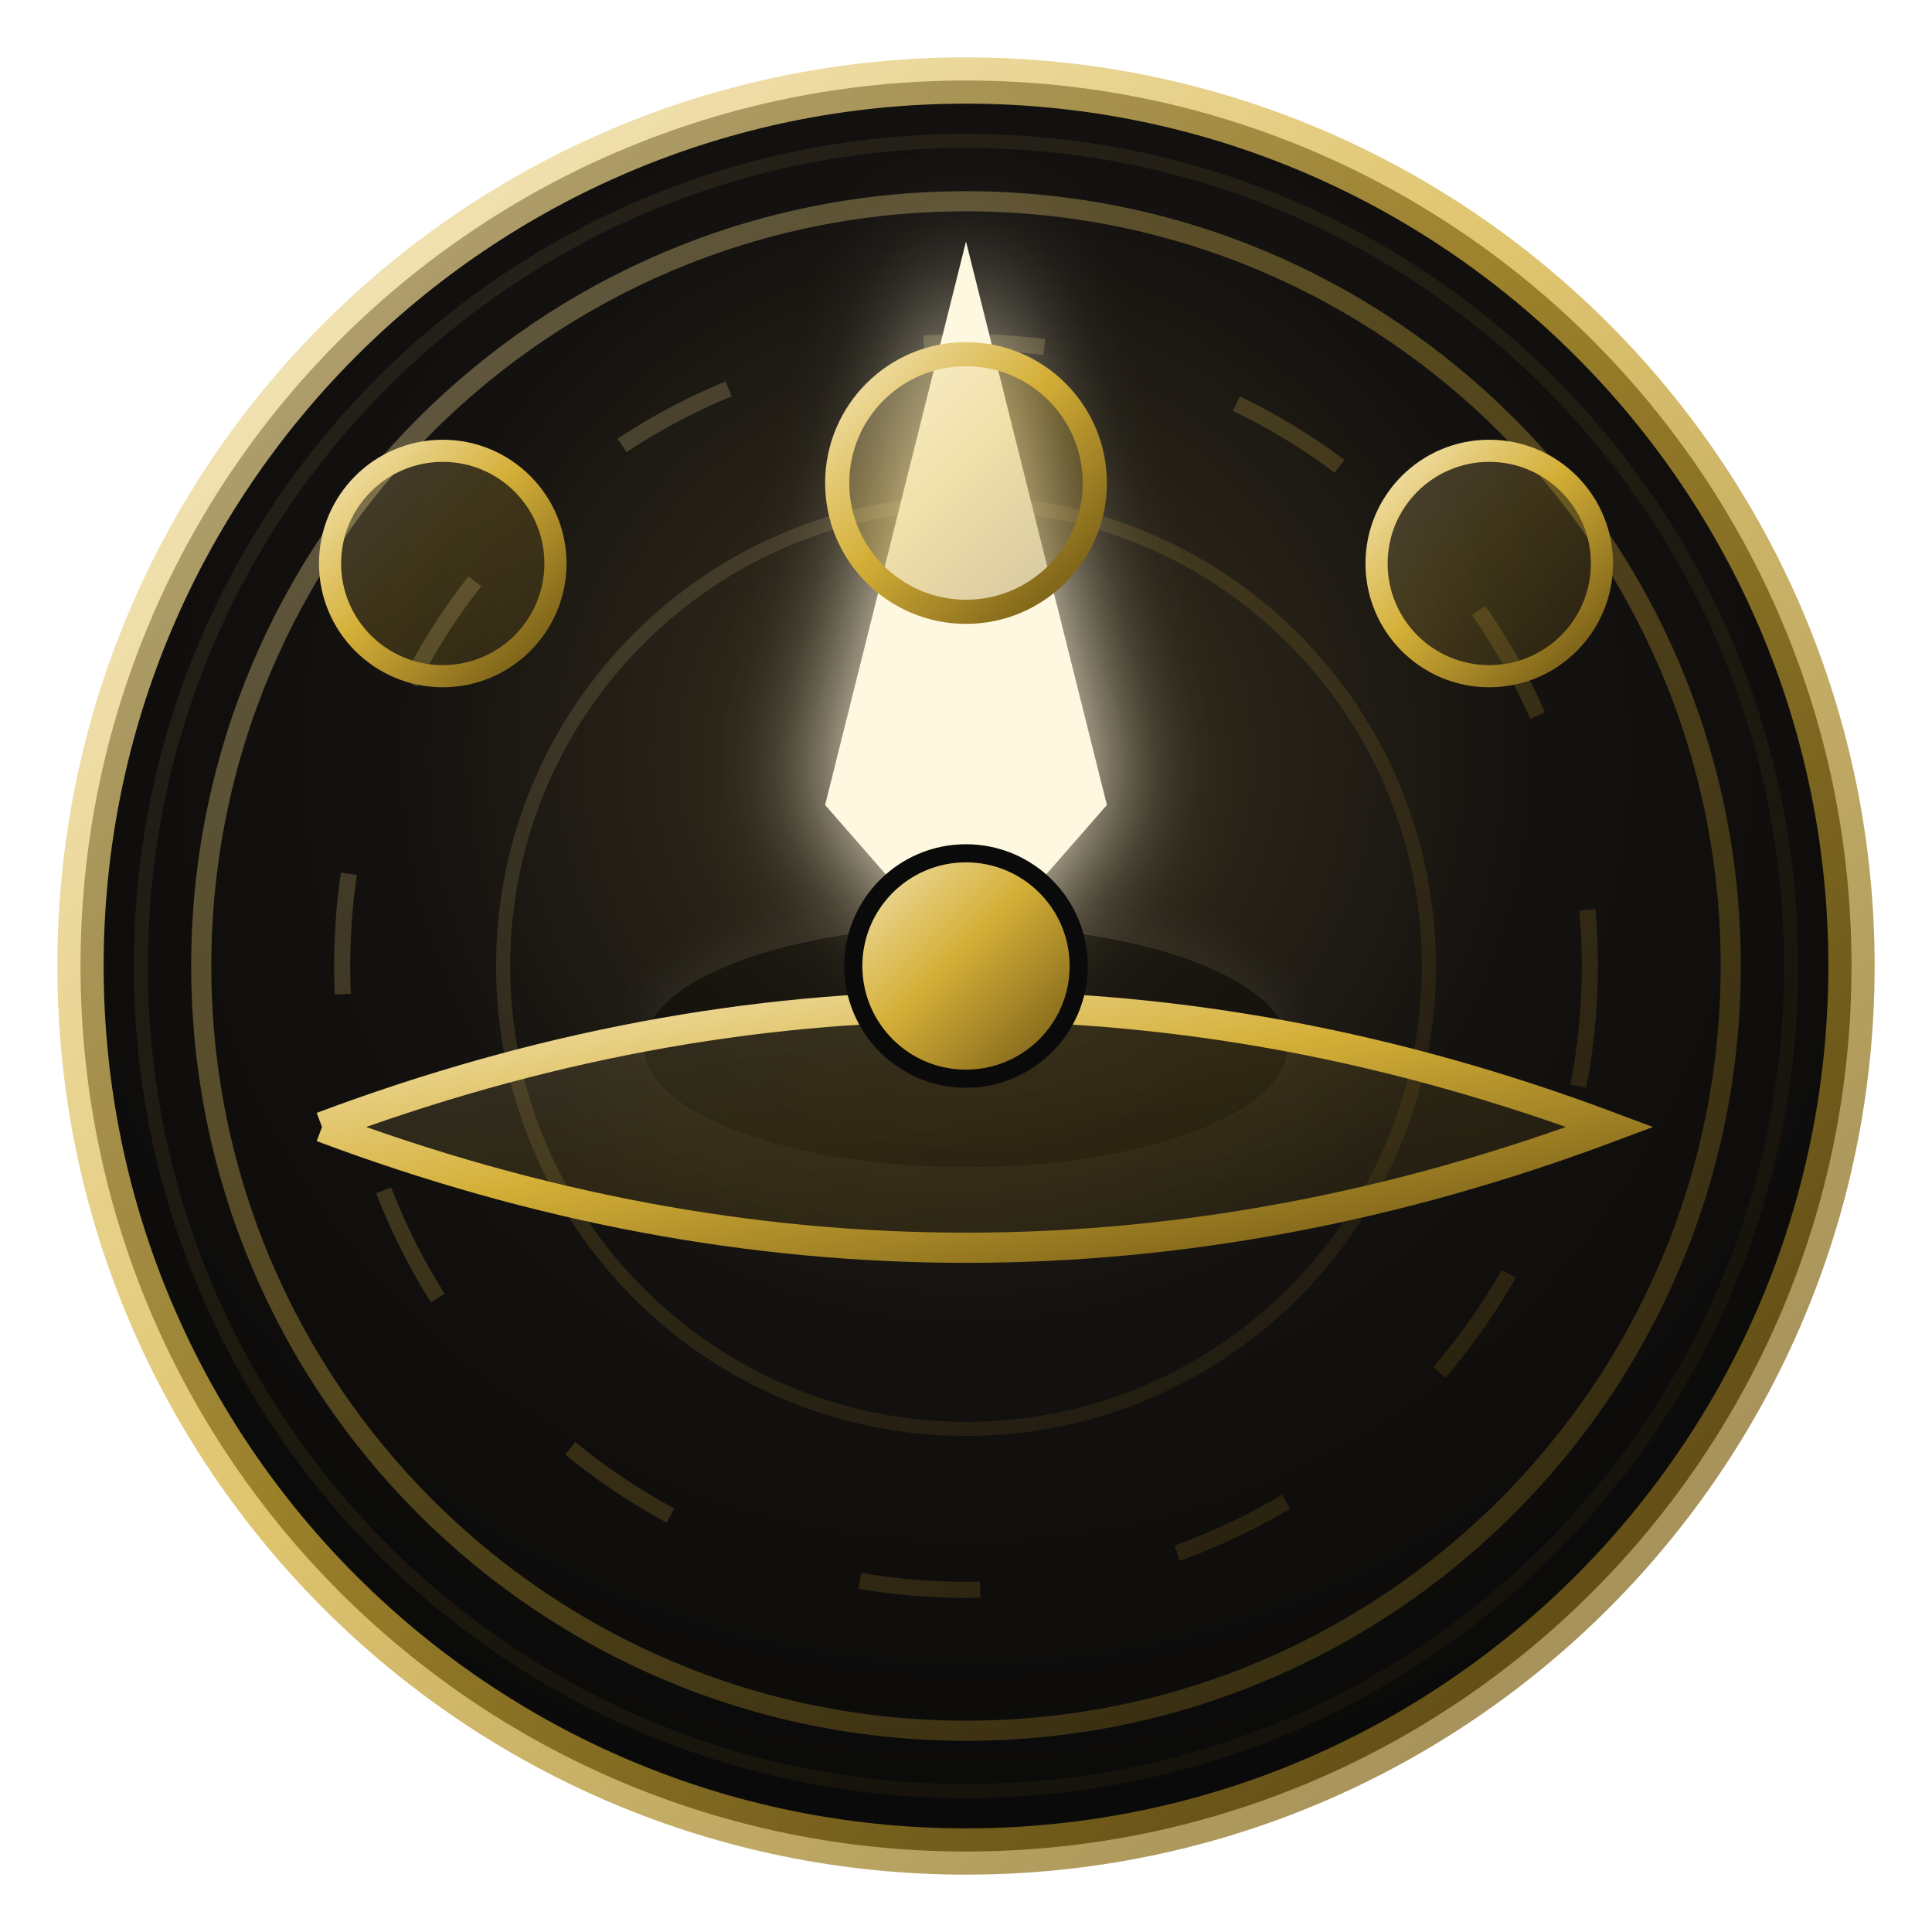
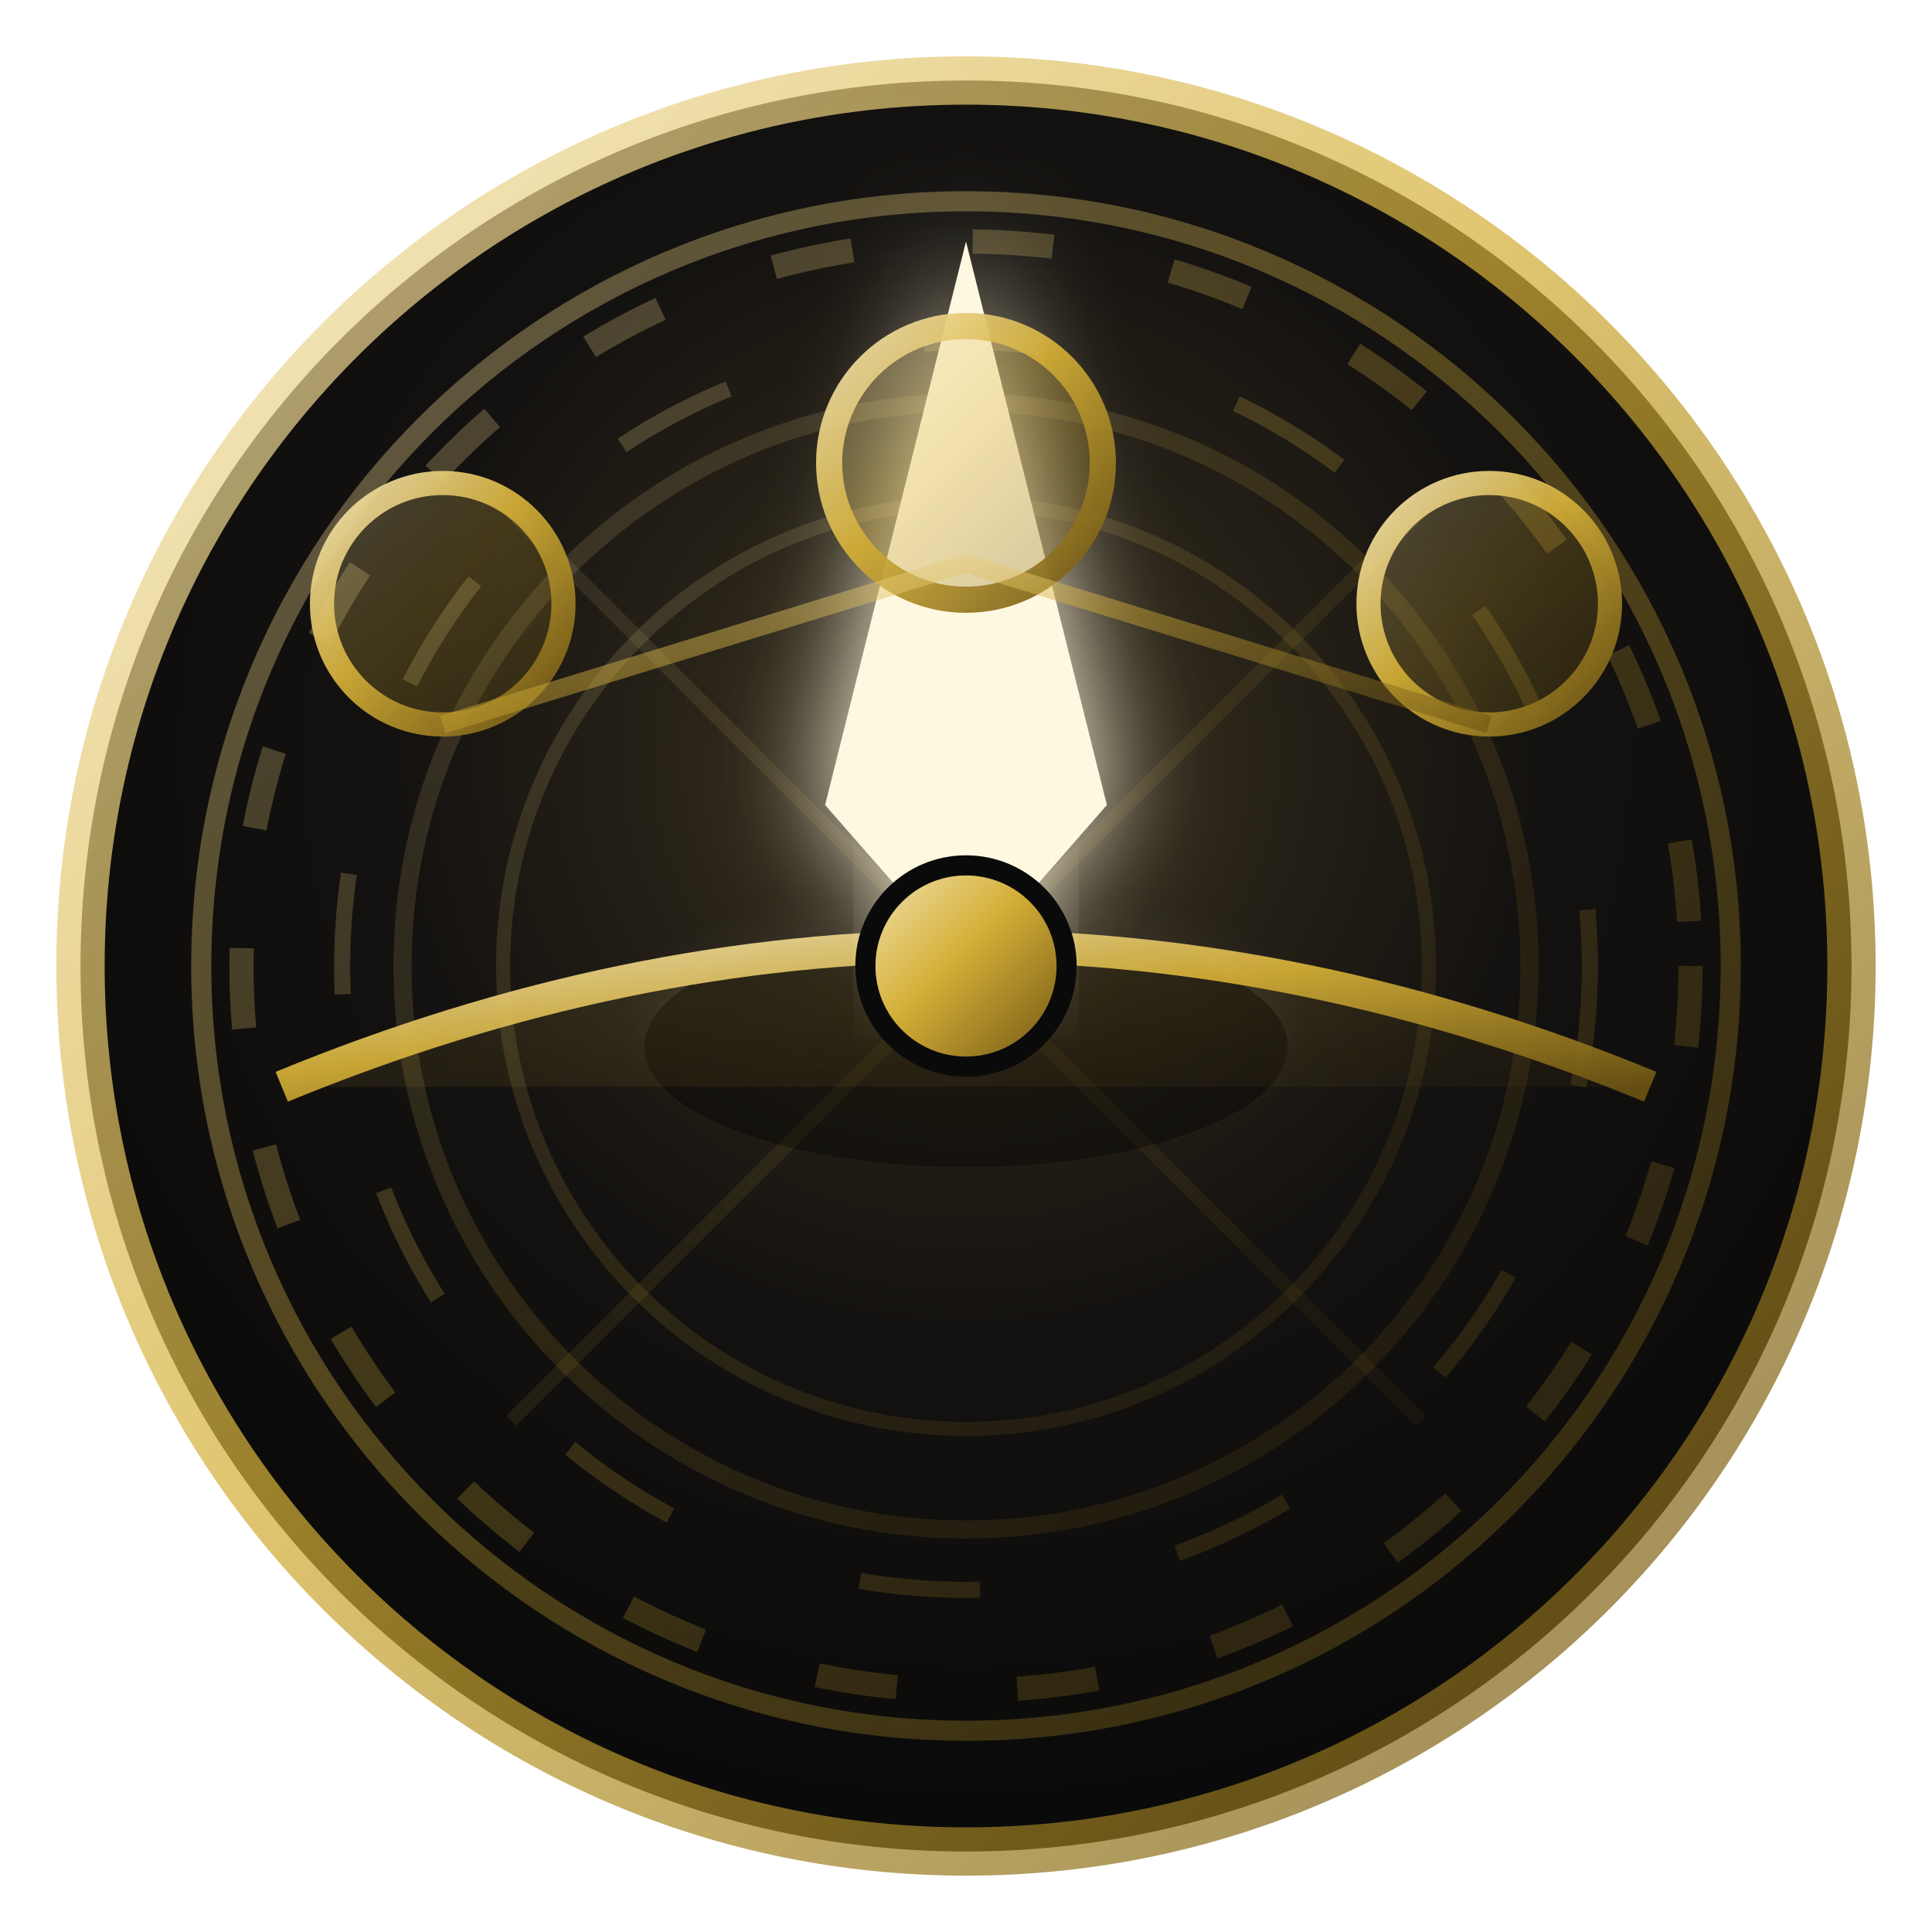
<svg xmlns="http://www.w3.org/2000/svg" viewBox="0 0 48 48" fill="none" aria-hidden="true">
  <defs>
-     <radialGradient id="drfamiljenobsidian3d" cx="50%" cy="38%" r="68%">
+     <radialGradient id="dchfamiljenobsidian3d9" cx="50%" cy="38%" r="68%">
      <stop offset="0%" stop-color="#3d3420" />
      <stop offset="48%" stop-color="#141210" />
      <stop offset="100%" stop-color="#080808" />
    </radialGradient>
-     <linearGradient id="grfamiljenobsidian3d" x1="0" y1="0" x2="1" y2="1">
+     <linearGradient id="gchfamiljenobsidian3d9" x1="0" y1="0" x2="1" y2="1">
      <stop offset="0%" stop-color="#f5e6b8" />
      <stop offset="45%" stop-color="#d4af37" />
      <stop offset="100%" stop-color="#6b5212" />
    </linearGradient>
-     <linearGradient id="frfamiljenobsidian3d" x1="24" y1="4" x2="30" y2="20">
+     <linearGradient id="fchfamiljenobsidian3d9" x1="24" y1="4" x2="30" y2="20">
      <stop offset="0%" stop-color="#fff8e0" />
      <stop offset="55%" stop-color="#ffb74d" />
      <stop offset="100%" stop-color="#c97808" />
    </linearGradient>
-     <filter id="glrfamiljenobsidian3d" x="-50%" y="-50%" width="200%" height="200%">
+     <filter id="glchfamiljenobsidian3d9" x="-50%" y="-50%" width="200%" height="200%">
      <feGaussianBlur stdDeviation="1.4" result="b" />
      <feMerge>
        <feMergeNode in="b" />
        <feMergeNode in="SourceGraphic" />
      </feMerge>
    </filter>
-     <linearGradient id="rimrfamiljenobsidian3d" x1="0" y1="0" x2="1" y2="1">
+     <linearGradient id="rimchfamiljenobsidian3d9" x1="0" y1="0" x2="1" y2="1">
      <stop offset="0%" stop-color="#5eead4" />
      <stop offset="40%" stop-color="#818cf8" />
      <stop offset="75%" stop-color="#d4af37" />
      <stop offset="100%" stop-color="#2dd4bf" />
    </linearGradient>
-     <filter id="bvrfamiljenobsidian3d" x="-30%" y="-30%" width="160%" height="160%">
+     <filter id="bvchfamiljenobsidian3d9" x="-30%" y="-30%" width="160%" height="160%">
      <feDropShadow dx="0" dy="1.2" stdDeviation="0.8" flood-color="#000" flood-opacity="0.55" />
      <feDropShadow dx="0" dy="-0.6" stdDeviation="0.4" flood-color="#fff8e0" flood-opacity="0.12" />
    </filter>
  </defs>
-   <circle cx="24" cy="24" r="22" fill="url(#drfamiljenobsidian3d)" stroke="url(#grfamiljenobsidian3d)" stroke-width="1.15" stroke-opacity="0.72" />
-   <circle cx="24" cy="24" r="20.5" stroke="url(#grfamiljenobsidian3d)" stroke-opacity="0.08" stroke-width="0.35" fill="none" />
-   <g stroke="url(#grfamiljenobsidian3d)" stroke-opacity="0.1" stroke-width="0.32">
+   <circle cx="24" cy="24" r="22" fill="url(#dchfamiljenobsidian3d9)" stroke="url(#gchfamiljenobsidian3d9)" stroke-width="1.2" stroke-opacity="0.72" />
+   <circle cx="24" cy="24" r="18" stroke="url(#gchfamiljenobsidian3d9)" stroke-opacity="0.26" stroke-width="0.6" stroke-dasharray="2 3" fill="none" />
+   <circle cx="24" cy="24" r="14" stroke="url(#gchfamiljenobsidian3d9)" stroke-opacity="0.14" stroke-width="0.45" fill="none" />
+   <g stroke="url(#gchfamiljenobsidian3d9)" stroke-opacity="0.1" stroke-width="0.35">
+     <line x1="24" y1="8" x2="24" y2="40" />
+     <line x1="8" y1="24" x2="40" y2="24" />
+     <line x1="12.7" y1="12.7" x2="35.3" y2="35.3" />
+     <line x1="35.3" y1="12.7" x2="12.7" y2="35.3" />
+   </g>
+   <g stroke="url(#gchfamiljenobsidian3d9)" stroke-opacity="0.1" stroke-width="0.32">
    <line x1="24" y1="6.5" x2="24" y2="9.2" transform="rotate(0 24 24)" />
    <line x1="24" y1="6.5" x2="24" y2="9.2" transform="rotate(22.5 24 24)" />
    <line x1="24" y1="6.5" x2="24" y2="9.2" transform="rotate(45 24 24)" />
    <line x1="24" y1="6.5" x2="24" y2="9.2" transform="rotate(67.5 24 24)" />
    <line x1="24" y1="6.5" x2="24" y2="9.2" transform="rotate(90 24 24)" />
    <line x1="24" y1="6.5" x2="24" y2="9.2" transform="rotate(112.5 24 24)" />
    <line x1="24" y1="6.5" x2="24" y2="9.2" transform="rotate(135 24 24)" />
    <line x1="24" y1="6.5" x2="24" y2="9.2" transform="rotate(157.5 24 24)" />
    <line x1="24" y1="6.5" x2="24" y2="9.2" transform="rotate(180 24 24)" />
    <line x1="24" y1="6.5" x2="24" y2="9.2" transform="rotate(202.5 24 24)" />
    <line x1="24" y1="6.5" x2="24" y2="9.2" transform="rotate(225 24 24)" />
    <line x1="24" y1="6.5" x2="24" y2="9.2" transform="rotate(247.5 24 24)" />
    <line x1="24" y1="6.5" x2="24" y2="9.2" transform="rotate(270 24 24)" />
    <line x1="24" y1="6.5" x2="24" y2="9.2" transform="rotate(292.5 24 24)" />
    <line x1="24" y1="6.5" x2="24" y2="9.2" transform="rotate(315 24 24)" />
    <line x1="24" y1="6.5" x2="24" y2="9.2" transform="rotate(337.5 24 24)" />
  </g>
-   <circle cx="24" cy="24" r="19" stroke="url(#grfamiljenobsidian3d)" stroke-opacity="0.35" stroke-width="0.5" fill="none" />
-   <circle cx="24" cy="24" r="15.5" stroke="url(#grfamiljenobsidian3d)" stroke-opacity="0.22" stroke-width="0.4" stroke-dasharray="3 5" fill="none" />
-   <circle cx="24" cy="24" r="11.5" stroke="url(#grfamiljenobsidian3d)" stroke-opacity="0.14" stroke-width="0.35" fill="none" />
-   <path d="M24 6 L27.5 20 L24 24 L20.5 20 Z" fill="url(#frfamiljenobsidian3d)" filter="url(#glrfamiljenobsidian3d)" />
-   <ellipse cx="24" cy="26" rx="8" ry="3" fill="#000" opacity="0.35" filter="url(#bvrfamiljenobsidian3d)" />
-   <circle cx="11" cy="14" r="2.8" stroke="url(#grfamiljenobsidian3d)" stroke-width="0.55" fill="url(#grfamiljenobsidian3d)" fill-opacity="0.22" />
-   <circle cx="24" cy="12" r="3.2" stroke="url(#grfamiljenobsidian3d)" stroke-width="0.6" fill="url(#grfamiljenobsidian3d)" fill-opacity="0.32" />
-   <circle cx="37" cy="14" r="2.8" stroke="url(#grfamiljenobsidian3d)" stroke-width="0.55" fill="url(#grfamiljenobsidian3d)" fill-opacity="0.22" />
-   <path d="M8 28 Q24 22 40 28 Q24 34 8 28" stroke="url(#grfamiljenobsidian3d)" stroke-width="0.75" fill="url(#grfamiljenobsidian3d)" fill-opacity="0.14" />
-   <circle cx="24" cy="22" r="1.2" fill="url(#frfamiljenobsidian3d)" />
-   <circle cx="24" cy="24" r="2.8" fill="url(#grfamiljenobsidian3d)" stroke="#0a0a0a" stroke-width="0.45" />
+   <circle cx="24" cy="24" r="19" stroke="url(#gchfamiljenobsidian3d9)" stroke-opacity="0.35" stroke-width="0.5" fill="none" />
+   <circle cx="24" cy="24" r="15.5" stroke="url(#gchfamiljenobsidian3d9)" stroke-opacity="0.22" stroke-width="0.4" stroke-dasharray="3 5" fill="none" />
+   <circle cx="24" cy="24" r="11.5" stroke="url(#gchfamiljenobsidian3d9)" stroke-opacity="0.14" stroke-width="0.35" fill="none" />
+   <path d="M24 6 L27.5 20 L24 24 L20.5 20 Z" fill="url(#fchfamiljenobsidian3d9)" filter="url(#glchfamiljenobsidian3d9)" />
+   <ellipse cx="24" cy="26" rx="8" ry="3" fill="#000" opacity="0.35" filter="url(#bvchfamiljenobsidian3d9)" />
+   <g opacity="0.93">
+     <path d="M7 27 Q24 20 41 27" stroke="url(#gchfamiljenobsidian3d9)" stroke-width="0.8" fill="url(#gchfamiljenobsidian3d9)" fill-opacity="0.1" />
+     <circle cx="11" cy="15" r="3" stroke="url(#gchfamiljenobsidian3d9)" stroke-width="0.6" fill="url(#gchfamiljenobsidian3d9)" fill-opacity="0.25" />
+     <circle cx="24" cy="11.5" r="3.4" stroke="url(#gchfamiljenobsidian3d9)" stroke-width="0.65" fill="url(#gchfamiljenobsidian3d9)" fill-opacity="0.35" />
+     <circle cx="37" cy="15" r="3" stroke="url(#gchfamiljenobsidian3d9)" stroke-width="0.6" fill="url(#gchfamiljenobsidian3d9)" fill-opacity="0.25" />
+     <path d="M11 18 L24 14 L37 18" stroke="url(#gchfamiljenobsidian3d9)" stroke-width="0.45" stroke-opacity="0.5" />
+     <path d="M24 20 Q24 17 24 14" stroke="url(#fchfamiljenobsidian3d9)" stroke-width="0.5" opacity="0.6" />
+     <circle cx="24" cy="23" r="1.4" fill="url(#fchfamiljenobsidian3d9)" filter="url(#glchfamiljenobsidian3d9)" />
+   </g>
+   <circle cx="24" cy="24" r="2.5" fill="url(#gchfamiljenobsidian3d9)" stroke="#0a0a0a" stroke-width="0.5" />
</svg>
